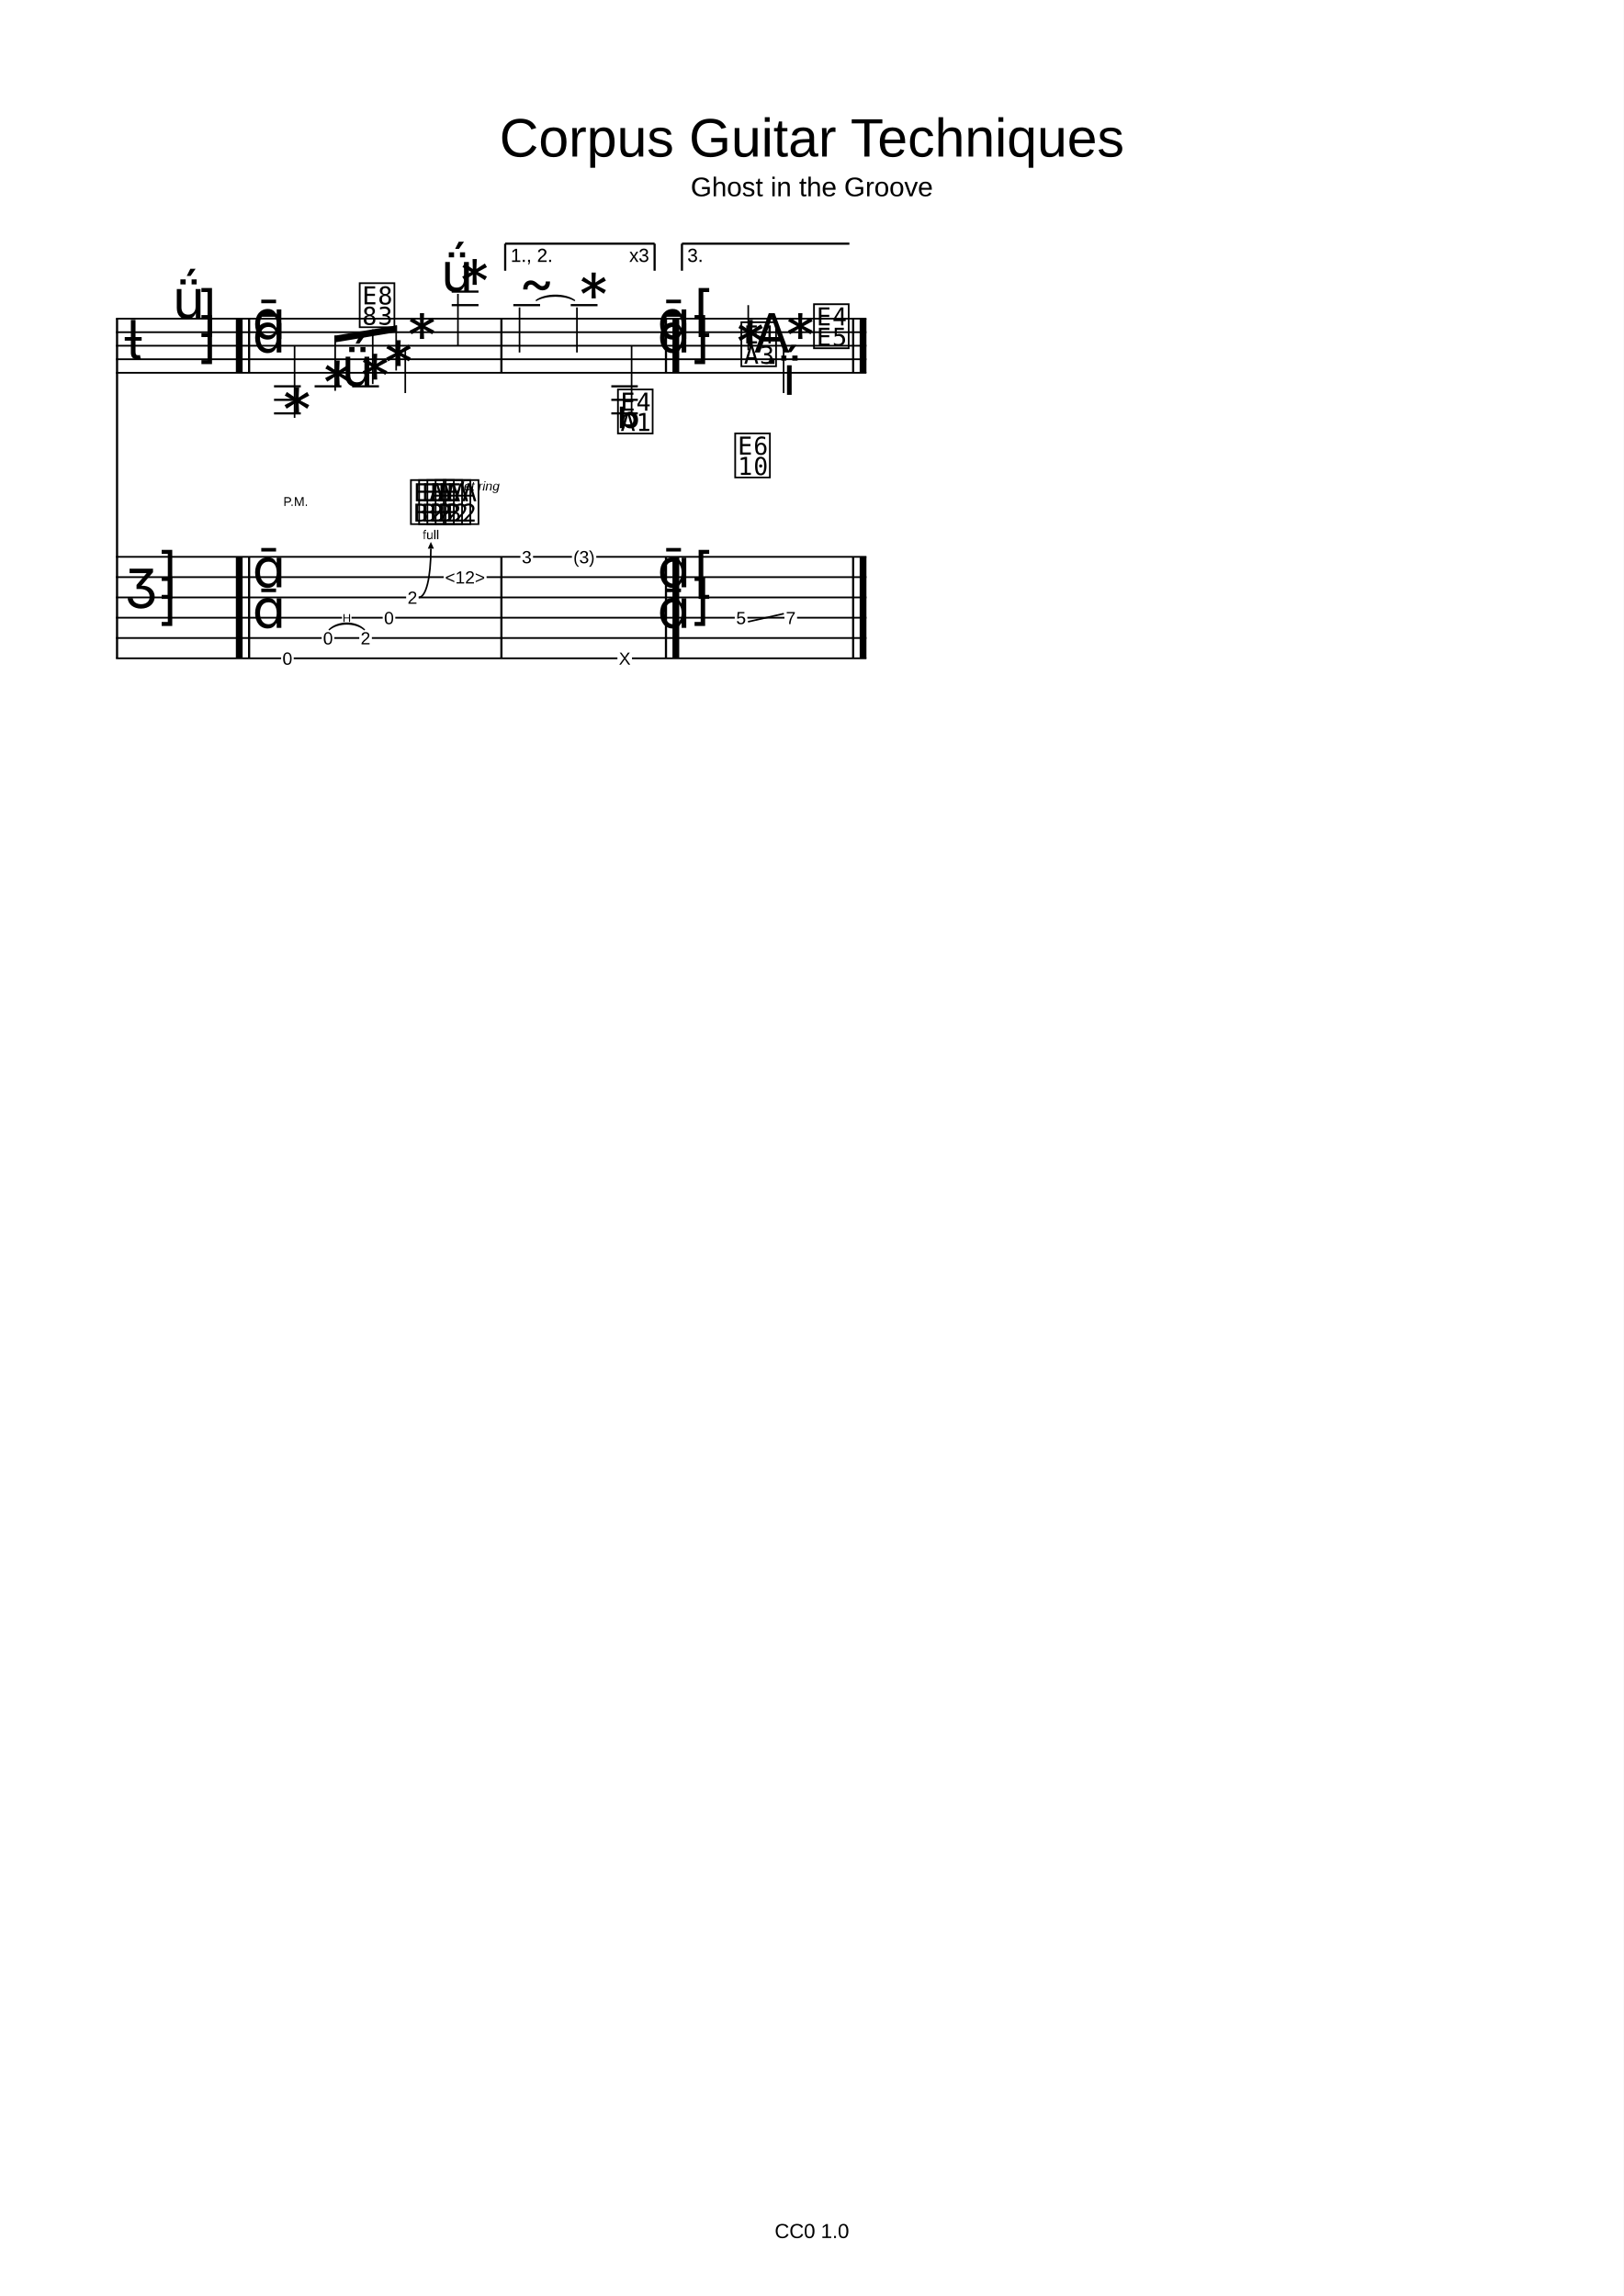
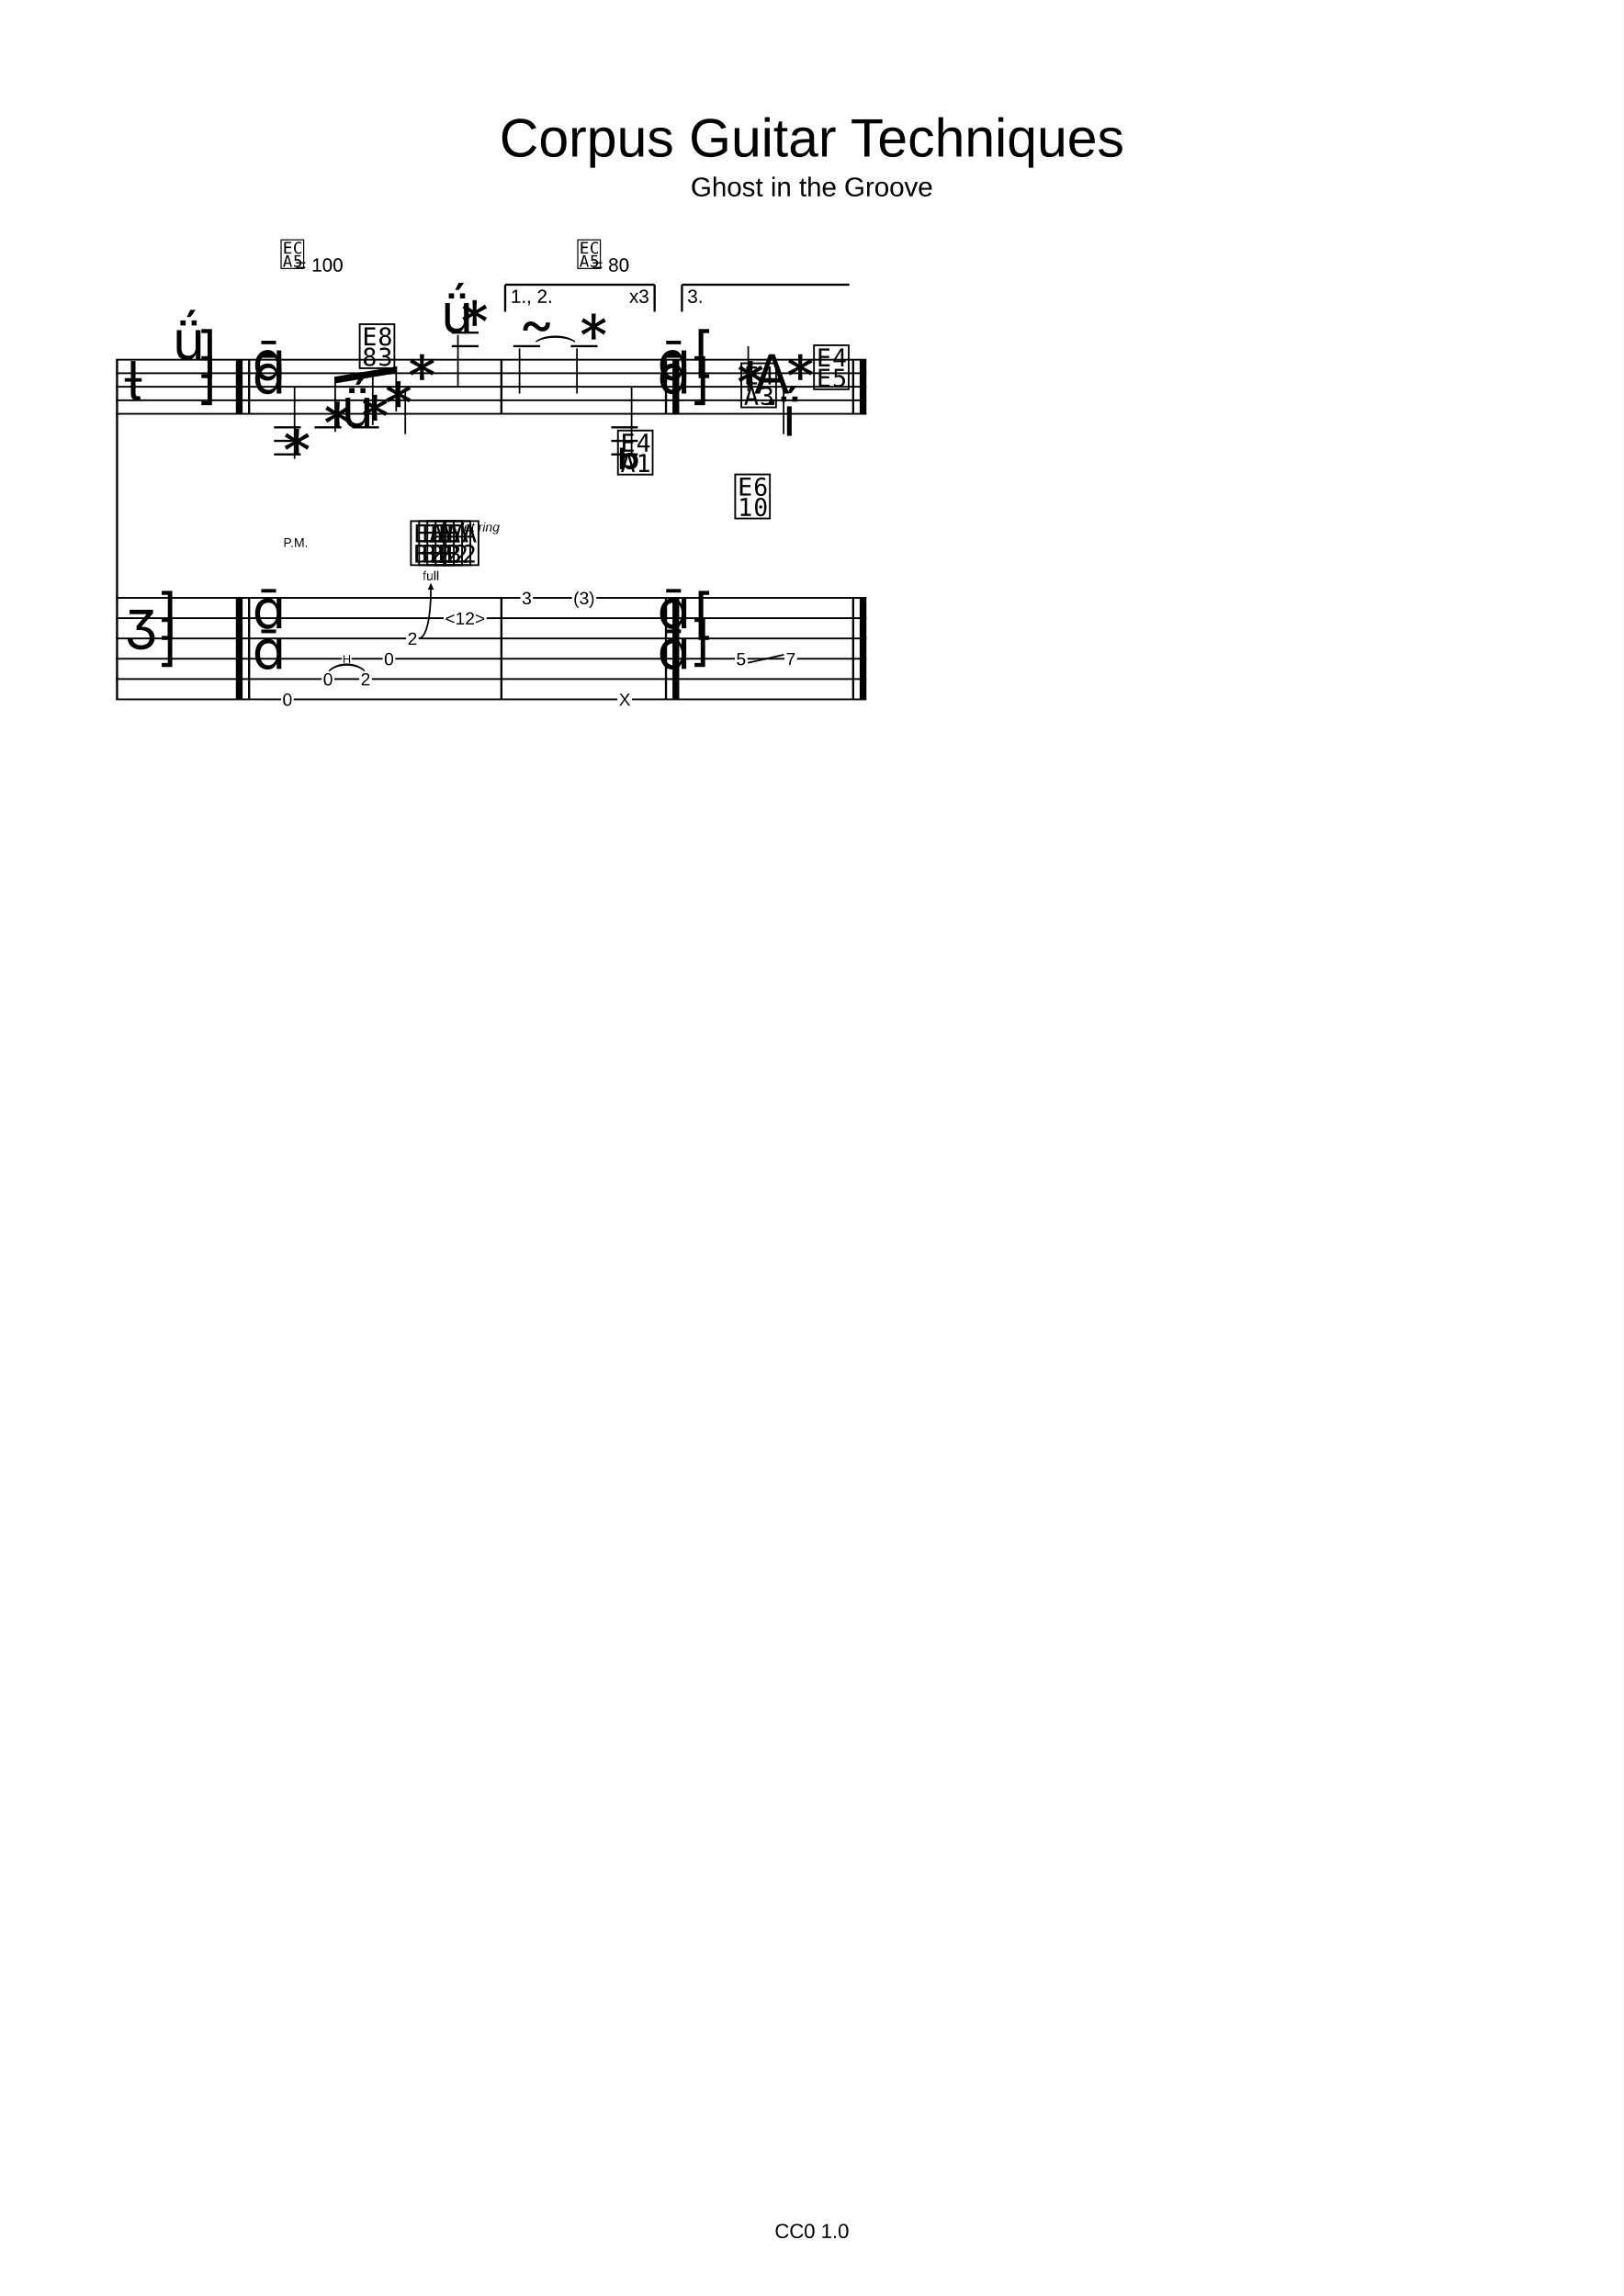
<svg xmlns="http://www.w3.org/2000/svg" width="1200" height="1697.143" viewBox="0 0 120 169.714">
  <style>@font-face{font-family:"Bravura";src:url("Bravura.otf")}text{font-family:"Bravura";font-size:4px}text.t{font-family:Arial,Helvetica,sans-serif}</style>
  <rect x="0" y="0" width="120" height="169.714" fill="white" />
  <g fill="black" stroke="black">
-     <line class="staffLine" x1="8.571" y1="23.555" x2="64.034" y2="23.555" stroke-width="0.13" />
-     <line class="staffLine" x1="8.571" y1="24.555" x2="64.034" y2="24.555" stroke-width="0.13" />
-     <line class="staffLine" x1="8.571" y1="25.555" x2="64.034" y2="25.555" stroke-width="0.13" />
-     <line class="staffLine" x1="8.571" y1="26.555" x2="64.034" y2="26.555" stroke-width="0.13" />
-     <line class="staffLine" x1="8.571" y1="27.555" x2="64.034" y2="27.555" stroke-width="0.13" />
-     <line class="barline" x1="17.681" y1="23.555" x2="17.681" y2="27.555" stroke-width="0.5" />
-     <line class="barline" x1="18.411" y1="23.555" x2="18.411" y2="27.555" stroke-width="0.16" />
-     <line class="ledgerLine" x1="20.251" y1="28.555" x2="22.231" y2="28.555" stroke-width="0.16" />
-     <line class="ledgerLine" x1="20.251" y1="29.555" x2="22.231" y2="29.555" stroke-width="0.16" />
-     <line class="ledgerLine" x1="20.251" y1="30.555" x2="22.231" y2="30.555" stroke-width="0.16" />
-     <line class="stem" x1="21.771" y1="30.887" x2="21.771" y2="25.555" stroke-width="0.12" />
-     <line class="ledgerLine" x1="23.251" y1="28.555" x2="25.231" y2="28.555" stroke-width="0.16" />
-     <line class="ledgerLine" x1="26.027" y1="28.555" x2="28.007" y2="28.555" stroke-width="0.16" />
-     <line class="stem" x1="29.952" y1="25.723" x2="29.952" y2="29.055" stroke-width="0.12" />
-     <line class="ledgerLine" x1="33.384" y1="22.555" x2="35.364" y2="22.555" stroke-width="0.16" />
-     <line class="ledgerLine" x1="33.384" y1="21.555" x2="35.364" y2="21.555" stroke-width="0.16" />
-     <line class="stem" x1="33.844" y1="21.723" x2="33.844" y2="25.555" stroke-width="0.12" />
-     <line class="stem" x1="24.771" y1="28.887" x2="24.771" y2="24.805" stroke-width="0.12" />
-     <line class="stem" x1="27.547" y1="28.387" x2="27.547" y2="24.344" stroke-width="0.12" />
-     <line class="stem" x1="29.279" y1="27.387" x2="29.279" y2="24.055" stroke-width="0.12" />
-     <line class="barline" x1="37.056" y1="23.555" x2="37.056" y2="27.555" stroke-width="0.16" />
-     <line class="ledgerLine" x1="37.936" y1="22.555" x2="39.916" y2="22.555" stroke-width="0.16" />
-     <line class="stem" x1="38.396" y1="22.723" x2="38.396" y2="26.055" stroke-width="0.12" />
-     <line class="ledgerLine" x1="42.179" y1="22.555" x2="44.159" y2="22.555" stroke-width="0.16" />
-     <line class="stem" x1="42.639" y1="22.723" x2="42.639" y2="26.055" stroke-width="0.12" />
-     <line class="ledgerLine" x1="45.179" y1="28.555" x2="47.139" y2="28.555" stroke-width="0.16" />
-     <line class="ledgerLine" x1="45.179" y1="29.555" x2="47.139" y2="29.555" stroke-width="0.16" />
-     <line class="ledgerLine" x1="45.179" y1="30.555" x2="47.139" y2="30.555" stroke-width="0.16" />
-     <line class="stem" x1="46.679" y1="30.611" x2="46.679" y2="25.555" stroke-width="0.12" />
-     <line class="barline" x1="49.219" y1="23.555" x2="49.219" y2="27.555" stroke-width="0.16" />
-     <line class="barline" x1="49.949" y1="23.555" x2="49.949" y2="27.555" stroke-width="0.5" />
-     <line class="stem" x1="55.299" y1="25.887" x2="55.299" y2="22.555" stroke-width="0.12" />
-     <line class="stem" x1="57.913" y1="25.723" x2="57.913" y2="29.055" stroke-width="0.12" />
-     <line class="barline" x1="63.054" y1="23.555" x2="63.054" y2="27.555" stroke-width="0.16" />
-     <line class="barline" x1="63.784" y1="23.555" x2="63.784" y2="27.555" stroke-width="0.5" />
-     <line class="staffLine" x1="8.571" y1="41.16" x2="64.034" y2="41.16" stroke-width="0.13" />
-     <line class="staffLine" x1="8.571" y1="42.66" x2="64.034" y2="42.66" stroke-width="0.13" />
-     <line class="staffLine" x1="8.571" y1="44.16" x2="64.034" y2="44.16" stroke-width="0.13" />
-     <line class="staffLine" x1="8.571" y1="45.66" x2="64.034" y2="45.66" stroke-width="0.13" />
-     <line class="staffLine" x1="8.571" y1="47.16" x2="64.034" y2="47.16" stroke-width="0.13" />
-     <line class="staffLine" x1="8.571" y1="48.66" x2="64.034" y2="48.66" stroke-width="0.13" />
-     <line class="barline" x1="17.681" y1="41.16" x2="17.681" y2="48.66" stroke-width="0.5" />
-     <line class="barline" x1="18.411" y1="41.16" x2="18.411" y2="48.66" stroke-width="0.16" />
-     <line class="barline" x1="37.056" y1="41.16" x2="37.056" y2="48.66" stroke-width="0.16" />
-     <line class="barline" x1="49.219" y1="41.16" x2="49.219" y2="48.66" stroke-width="0.16" />
-     <line class="barline" x1="49.949" y1="41.16" x2="49.949" y2="48.66" stroke-width="0.5" />
-     <line class="slide" x1="55.28" y1="45.96" x2="57.931" y2="45.36" stroke-width="0.12" />
-     <line class="barline" x1="63.054" y1="41.16" x2="63.054" y2="48.66" stroke-width="0.16" />
-     <line class="barline" x1="63.784" y1="41.16" x2="63.784" y2="48.66" stroke-width="0.5" />
-     <line class="volta" x1="37.336" y1="18.011" x2="48.379" y2="18.011" stroke-width="0.16" />
-     <line class="volta" x1="37.336" y1="18.011" x2="37.336" y2="20.011" stroke-width="0.16" />
-     <line class="volta" x1="48.379" y1="18.011" x2="48.379" y2="20.011" stroke-width="0.16" />
-     <line class="volta" x1="50.399" y1="18.011" x2="62.774" y2="18.011" stroke-width="0.16" />
-     <line class="volta" x1="50.399" y1="18.011" x2="50.399" y2="20.011" stroke-width="0.16" />
-     <line class="barline" x1="8.651" y1="23.555" x2="8.651" y2="48.66" stroke-width="0.16" />
-     <polygon class="beam" stroke="none" points="24.711,24.815 29.339,24.045 29.339,24.545 24.711,25.315" />
-     <text class="clef" x="9.171" y="26.555" stroke="none"></text>
-     <text class="keySignature" x="12.755" y="23.555" stroke="none"></text>
-     <text class="timeSignature" x="14.651" y="24.555" stroke="none"></text>
-     <text class="timeSignature" x="14.651" y="26.555" stroke="none"></text>
-     <text class="repeat" x="18.651" y="25.055" stroke="none"></text>
-     <text class="repeat" x="18.651" y="26.055" stroke="none"></text>
-     <text class="notehead" x="20.651" y="31.055" stroke="none"></text>
-     <text class="notehead" x="23.651" y="29.055" stroke="none"></text>
-     <text class="notehead" x="26.427" y="28.555" stroke="none"></text>
-     <text class="accidental" x="25.231" y="28.555" stroke="none"></text>
-     <text class="notehead" x="28.159" y="27.555" stroke="none"></text>
-     <text class="notehead" x="29.892" y="25.555" stroke="none"></text>
-     <text class="notehead" x="33.784" y="21.555" stroke="none"></text>
-     <text class="accidental" x="32.588" y="21.555" stroke="none"></text>
-     <text class="tuplet" x="26.393" y="23.998" stroke="none"></text>
-     <text class="notehead" x="38.336" y="22.555" stroke="none"></text>
-     <text class="notehead" x="42.579" y="22.555" stroke="none"></text>
-     <text class="notehead" x="45.579" y="31.055" stroke="none"></text>
-     <text class="articulation" x="45.481" y="31.855" stroke="none"></text>
-     <text class="repeat" x="48.579" y="25.055" stroke="none"></text>
-     <text class="repeat" x="48.579" y="26.055" stroke="none"></text>
-     <text class="timeSignature" x="51.197" y="24.555" stroke="none"></text>
-     <text class="timeSignature" x="51.099" y="26.555" stroke="none"></text>
-     <text class="notehead" x="54.179" y="26.055" stroke="none"></text>
-     <text class="dot" x="55.659" y="26.055" stroke="none"></text>
-     <text class="articulation" x="54.601" y="26.887" stroke="none"></text>
-     <text class="notehead" x="57.853" y="25.555" stroke="none"></text>
-     <text class="flag" x="57.853" y="29.187" stroke="none"></text>
-     <text class="rest" x="59.97" y="25.555" stroke="none"></text>
-     <text class="clef" x="9.183" y="44.942" stroke="none"></text>
-     <text class="timeSignature" x="11.715" y="43.91" stroke="none"></text>
-     <text class="timeSignature" x="11.715" y="45.91" stroke="none"></text>
-     <text class="repeat" x="18.651" y="43.41" stroke="none"></text>
-     <text class="repeat" x="18.651" y="46.41" stroke="none"></text>
-     <text class="repeat" x="48.579" y="43.41" stroke="none"></text>
-     <text class="repeat" x="48.579" y="46.41" stroke="none"></text>
-     <text class="timeSignature" x="51.197" y="43.91" stroke="none"></text>
-     <text class="timeSignature" x="51.099" y="45.91" stroke="none"></text>
-     <text class="vibrato" x="30.178" y="38.553" stroke="none"></text>
-     <text class="vibrato" x="30.786" y="38.553" stroke="none"></text>
-     <text class="vibrato" x="31.394" y="38.553" stroke="none"></text>
-     <text class="vibrato" x="32.002" y="38.553" stroke="none"></text>
-     <text class="vibrato" x="32.61" y="38.553" stroke="none"></text>
-     <text class="technique" x="54.145" y="35.103" stroke="none"></text>
+     <line class="staffLine" x1="8.571" y1="26.588" x2="64.034" y2="26.588" stroke-width="0.13" />
+     <line class="staffLine" x1="8.571" y1="27.588" x2="64.034" y2="27.588" stroke-width="0.13" />
+     <line class="staffLine" x1="8.571" y1="28.588" x2="64.034" y2="28.588" stroke-width="0.13" />
+     <line class="staffLine" x1="8.571" y1="29.588" x2="64.034" y2="29.588" stroke-width="0.13" />
+     <line class="staffLine" x1="8.571" y1="30.588" x2="64.034" y2="30.588" stroke-width="0.13" />
+     <line class="barline" x1="17.681" y1="26.588" x2="17.681" y2="30.588" stroke-width="0.5" />
+     <line class="barline" x1="18.411" y1="26.588" x2="18.411" y2="30.588" stroke-width="0.16" />
+     <line class="ledgerLine" x1="20.251" y1="31.588" x2="22.231" y2="31.588" stroke-width="0.16" />
+     <line class="ledgerLine" x1="20.251" y1="32.588" x2="22.231" y2="32.588" stroke-width="0.16" />
+     <line class="ledgerLine" x1="20.251" y1="33.588" x2="22.231" y2="33.588" stroke-width="0.16" />
+     <line class="stem" x1="21.771" y1="33.92" x2="21.771" y2="28.588" stroke-width="0.12" />
+     <line class="ledgerLine" x1="23.251" y1="31.588" x2="25.231" y2="31.588" stroke-width="0.16" />
+     <line class="ledgerLine" x1="26.027" y1="31.588" x2="28.007" y2="31.588" stroke-width="0.16" />
+     <line class="stem" x1="29.952" y1="28.756" x2="29.952" y2="32.088" stroke-width="0.12" />
+     <line class="ledgerLine" x1="33.384" y1="25.588" x2="35.364" y2="25.588" stroke-width="0.16" />
+     <line class="ledgerLine" x1="33.384" y1="24.588" x2="35.364" y2="24.588" stroke-width="0.16" />
+     <line class="stem" x1="33.844" y1="24.756" x2="33.844" y2="28.588" stroke-width="0.12" />
+     <line class="stem" x1="24.771" y1="31.92" x2="24.771" y2="27.838" stroke-width="0.12" />
+     <line class="stem" x1="27.547" y1="31.42" x2="27.547" y2="27.376" stroke-width="0.12" />
+     <line class="stem" x1="29.279" y1="30.42" x2="29.279" y2="27.088" stroke-width="0.12" />
+     <line class="barline" x1="37.056" y1="26.588" x2="37.056" y2="30.588" stroke-width="0.16" />
+     <line class="ledgerLine" x1="37.936" y1="25.588" x2="39.916" y2="25.588" stroke-width="0.16" />
+     <line class="stem" x1="38.396" y1="25.756" x2="38.396" y2="29.088" stroke-width="0.12" />
+     <line class="ledgerLine" x1="42.179" y1="25.588" x2="44.159" y2="25.588" stroke-width="0.16" />
+     <line class="stem" x1="42.639" y1="25.756" x2="42.639" y2="29.088" stroke-width="0.12" />
+     <line class="ledgerLine" x1="45.179" y1="31.588" x2="47.139" y2="31.588" stroke-width="0.16" />
+     <line class="ledgerLine" x1="45.179" y1="32.588" x2="47.139" y2="32.588" stroke-width="0.16" />
+     <line class="ledgerLine" x1="45.179" y1="33.588" x2="47.139" y2="33.588" stroke-width="0.16" />
+     <line class="stem" x1="46.679" y1="33.644" x2="46.679" y2="28.588" stroke-width="0.12" />
+     <line class="barline" x1="49.219" y1="26.588" x2="49.219" y2="30.588" stroke-width="0.16" />
+     <line class="barline" x1="49.949" y1="26.588" x2="49.949" y2="30.588" stroke-width="0.5" />
+     <line class="stem" x1="55.299" y1="28.92" x2="55.299" y2="25.588" stroke-width="0.12" />
+     <line class="stem" x1="57.913" y1="28.756" x2="57.913" y2="32.088" stroke-width="0.12" />
+     <line class="barline" x1="63.054" y1="26.588" x2="63.054" y2="30.588" stroke-width="0.16" />
+     <line class="barline" x1="63.784" y1="26.588" x2="63.784" y2="30.588" stroke-width="0.5" />
+     <line class="staffLine" x1="8.571" y1="44.193" x2="64.034" y2="44.193" stroke-width="0.13" />
+     <line class="staffLine" x1="8.571" y1="45.693" x2="64.034" y2="45.693" stroke-width="0.13" />
+     <line class="staffLine" x1="8.571" y1="47.193" x2="64.034" y2="47.193" stroke-width="0.13" />
+     <line class="staffLine" x1="8.571" y1="48.693" x2="64.034" y2="48.693" stroke-width="0.13" />
+     <line class="staffLine" x1="8.571" y1="50.193" x2="64.034" y2="50.193" stroke-width="0.13" />
+     <line class="staffLine" x1="8.571" y1="51.693" x2="64.034" y2="51.693" stroke-width="0.13" />
+     <line class="barline" x1="17.681" y1="44.193" x2="17.681" y2="51.693" stroke-width="0.5" />
+     <line class="barline" x1="18.411" y1="44.193" x2="18.411" y2="51.693" stroke-width="0.16" />
+     <line class="barline" x1="37.056" y1="44.193" x2="37.056" y2="51.693" stroke-width="0.16" />
+     <line class="barline" x1="49.219" y1="44.193" x2="49.219" y2="51.693" stroke-width="0.16" />
+     <line class="barline" x1="49.949" y1="44.193" x2="49.949" y2="51.693" stroke-width="0.5" />
+     <line class="slide" x1="55.28" y1="48.993" x2="57.931" y2="48.393" stroke-width="0.12" />
+     <line class="barline" x1="63.054" y1="44.193" x2="63.054" y2="51.693" stroke-width="0.16" />
+     <line class="barline" x1="63.784" y1="44.193" x2="63.784" y2="51.693" stroke-width="0.5" />
+     <line class="volta" x1="37.336" y1="21.044" x2="48.379" y2="21.044" stroke-width="0.16" />
+     <line class="volta" x1="37.336" y1="21.044" x2="37.336" y2="23.044" stroke-width="0.16" />
+     <line class="volta" x1="48.379" y1="21.044" x2="48.379" y2="23.044" stroke-width="0.16" />
+     <line class="volta" x1="50.399" y1="21.044" x2="62.774" y2="21.044" stroke-width="0.16" />
+     <line class="volta" x1="50.399" y1="21.044" x2="50.399" y2="23.044" stroke-width="0.16" />
+     <line class="barline" x1="8.651" y1="26.588" x2="8.651" y2="51.693" stroke-width="0.16" />
+     <polygon class="beam" stroke="none" points="24.711,27.848 29.339,27.078 29.339,27.578 24.711,28.348" />
+     <text class="clef" x="9.171" y="29.588" stroke="none"></text>
+     <text class="keySignature" x="12.755" y="26.588" stroke="none"></text>
+     <text class="timeSignature" x="14.651" y="27.588" stroke="none"></text>
+     <text class="timeSignature" x="14.651" y="29.588" stroke="none"></text>
+     <text class="repeat" x="18.651" y="28.088" stroke="none"></text>
+     <text class="repeat" x="18.651" y="29.088" stroke="none"></text>
+     <text class="notehead" x="20.651" y="34.088" stroke="none"></text>
+     <text class="notehead" x="23.651" y="32.088" stroke="none"></text>
+     <text class="notehead" x="26.427" y="31.588" stroke="none"></text>
+     <text class="accidental" x="25.231" y="31.588" stroke="none"></text>
+     <text class="notehead" x="28.159" y="30.588" stroke="none"></text>
+     <text class="notehead" x="29.892" y="28.588" stroke="none"></text>
+     <text class="notehead" x="33.784" y="24.588" stroke="none"></text>
+     <text class="accidental" x="32.588" y="24.588" stroke="none"></text>
+     <text class="tuplet" x="26.393" y="27.031" stroke="none"></text>
+     <text class="notehead" x="38.336" y="25.588" stroke="none"></text>
+     <text class="notehead" x="42.579" y="25.588" stroke="none"></text>
+     <text class="notehead" x="45.579" y="34.088" stroke="none"></text>
+     <text class="articulation" x="45.481" y="34.888" stroke="none"></text>
+     <text class="repeat" x="48.579" y="28.088" stroke="none"></text>
+     <text class="repeat" x="48.579" y="29.088" stroke="none"></text>
+     <text class="timeSignature" x="51.197" y="27.588" stroke="none"></text>
+     <text class="timeSignature" x="51.099" y="29.588" stroke="none"></text>
+     <text class="notehead" x="54.179" y="29.088" stroke="none"></text>
+     <text class="dot" x="55.659" y="29.088" stroke="none"></text>
+     <text class="articulation" x="54.601" y="29.92" stroke="none"></text>
+     <text class="notehead" x="57.853" y="28.588" stroke="none"></text>
+     <text class="flag" x="57.853" y="32.22" stroke="none"></text>
+     <text class="rest" x="59.97" y="28.588" stroke="none"></text>
+     <text class="clef" x="9.183" y="47.975" stroke="none"></text>
+     <text class="timeSignature" x="11.715" y="46.943" stroke="none"></text>
+     <text class="timeSignature" x="11.715" y="48.943" stroke="none"></text>
+     <text class="repeat" x="18.651" y="46.443" stroke="none"></text>
+     <text class="repeat" x="18.651" y="49.443" stroke="none"></text>
+     <text class="repeat" x="48.579" y="46.443" stroke="none"></text>
+     <text class="repeat" x="48.579" y="49.443" stroke="none"></text>
+     <text class="timeSignature" x="51.197" y="46.943" stroke="none"></text>
+     <text class="timeSignature" x="51.099" y="48.943" stroke="none"></text>
+     <text class="vibrato" x="30.178" y="41.586" stroke="none"></text>
+     <text class="vibrato" x="30.786" y="41.586" stroke="none"></text>
+     <text class="vibrato" x="31.394" y="41.586" stroke="none"></text>
+     <text class="vibrato" x="32.002" y="41.586" stroke="none"></text>
+     <text class="vibrato" x="32.61" y="41.586" stroke="none"></text>
+     <text class="technique" x="54.145" y="38.136" stroke="none"></text>
+     <text class="tempo" x="20.651" y="19.72" style="font-size:2.6px" stroke="none"></text>
+     <text class="tempo" x="42.579" y="19.72" style="font-size:2.6px" stroke="none"></text>
    <text class="t credit" x="60" y="11.571" style="font-size:4px" text-anchor="middle" stroke="none">Corpus Guitar Techniques</text>
    <text class="t credit" x="60" y="14.511" style="font-size:2px" text-anchor="middle" stroke="none">Ghost in the Groove</text>
-     <rect class="knockout" x="20.776" y="48.088" width="0.931" height="1.144" fill="white" stroke="none" />
-     <text class="t fretNumber" x="21.241" y="49.128" style="font-size:1.3px" text-anchor="middle" stroke="none">0</text>
-     <rect class="knockout" x="23.776" y="46.588" width="0.931" height="1.144" fill="white" stroke="none" />
-     <text class="t fretNumber" x="24.241" y="47.628" style="font-size:1.3px" text-anchor="middle" stroke="none">0</text>
-     <rect class="knockout" x="26.552" y="46.588" width="0.931" height="1.144" fill="white" stroke="none" />
-     <text class="t fretNumber" x="27.017" y="47.628" style="font-size:1.3px" text-anchor="middle" stroke="none">2</text>
-     <rect class="knockout" x="25.278" y="45.292" width="0.703" height="0.748" fill="white" stroke="none" />
-     <text class="t technique" x="25.629" y="45.972" style="font-size:0.85px" text-anchor="middle" stroke="none">H</text>
-     <rect class="knockout" x="28.284" y="45.088" width="0.931" height="1.144" fill="white" stroke="none" />
-     <text class="t fretNumber" x="28.749" y="46.128" style="font-size:1.3px" text-anchor="middle" stroke="none">0</text>
-     <rect class="knockout" x="30.016" y="43.588" width="0.931" height="1.144" fill="white" stroke="none" />
-     <text class="t fretNumber" x="30.482" y="44.628" style="font-size:1.3px" text-anchor="middle" stroke="none">2</text>
-     <rect class="knockout" x="32.788" y="42.088" width="3.172" height="1.144" fill="white" stroke="none" />
-     <text class="t fretNumber" x="34.374" y="43.128" style="font-size:1.3px" text-anchor="middle" stroke="none">&lt;12&gt;</text>
-     <rect class="knockout" x="38.461" y="40.588" width="0.931" height="1.144" fill="white" stroke="none" />
-     <text class="t fretNumber" x="38.926" y="41.628" style="font-size:1.3px" text-anchor="middle" stroke="none">3</text>
-     <rect class="knockout" x="42.27" y="40.588" width="1.797" height="1.144" fill="white" stroke="none" />
-     <text class="t fretNumber" x="43.169" y="41.628" style="font-size:1.3px" text-anchor="middle" stroke="none">(3)</text>
-     <rect class="knockout" x="45.631" y="48.088" width="1.075" height="1.144" fill="white" stroke="none" />
-     <text class="t fretNumber" x="46.169" y="49.128" style="font-size:1.3px" text-anchor="middle" stroke="none">X</text>
-     <rect class="knockout" x="54.303" y="45.088" width="0.931" height="1.144" fill="white" stroke="none" />
-     <text class="t fretNumber" x="54.769" y="46.128" style="font-size:1.3px" text-anchor="middle" stroke="none">5</text>
-     <rect class="knockout" x="57.977" y="45.088" width="0.931" height="1.144" fill="white" stroke="none" />
-     <text class="t fretNumber" x="58.443" y="46.128" style="font-size:1.3px" text-anchor="middle" stroke="none">7</text>
-     <text class="t technique" x="20.941" y="37.403" style="font-size:0.95px" text-anchor="start" stroke="none">P.M.</text>
-     <text class="t technique" x="34.074" y="36.253" style="font-size:0.95px;font-style:italic" text-anchor="start" stroke="none">let ring</text>
-     <text class="t bend" x="31.843" y="39.853" style="font-size:0.95px" text-anchor="middle" stroke="none">full</text>
-     <text class="t volta" x="37.736" y="19.361" style="font-size:1.4px" text-anchor="start" stroke="none">1., 2.</text>
-     <text class="t volta" x="50.799" y="19.361" style="font-size:1.4px" text-anchor="start" stroke="none">3.</text>
-     <text class="t repeat" x="47.979" y="19.361" style="font-size:1.4px" text-anchor="end" stroke="none">x3</text>
+     <rect class="knockout" x="20.776" y="51.121" width="0.931" height="1.144" fill="white" stroke="none" />
+     <text class="t fretNumber" x="21.241" y="52.161" style="font-size:1.3px" text-anchor="middle" stroke="none">0</text>
+     <rect class="knockout" x="23.776" y="49.621" width="0.931" height="1.144" fill="white" stroke="none" />
+     <text class="t fretNumber" x="24.241" y="50.661" style="font-size:1.3px" text-anchor="middle" stroke="none">0</text>
+     <rect class="knockout" x="26.552" y="49.621" width="0.931" height="1.144" fill="white" stroke="none" />
+     <text class="t fretNumber" x="27.017" y="50.661" style="font-size:1.3px" text-anchor="middle" stroke="none">2</text>
+     <rect class="knockout" x="25.278" y="48.325" width="0.703" height="0.748" fill="white" stroke="none" />
+     <text class="t technique" x="25.629" y="49.005" style="font-size:0.85px" text-anchor="middle" stroke="none">H</text>
+     <rect class="knockout" x="28.284" y="48.121" width="0.931" height="1.144" fill="white" stroke="none" />
+     <text class="t fretNumber" x="28.749" y="49.161" style="font-size:1.3px" text-anchor="middle" stroke="none">0</text>
+     <rect class="knockout" x="30.016" y="46.621" width="0.931" height="1.144" fill="white" stroke="none" />
+     <text class="t fretNumber" x="30.482" y="47.661" style="font-size:1.3px" text-anchor="middle" stroke="none">2</text>
+     <rect class="knockout" x="32.788" y="45.121" width="3.172" height="1.144" fill="white" stroke="none" />
+     <text class="t fretNumber" x="34.374" y="46.161" style="font-size:1.3px" text-anchor="middle" stroke="none">&lt;12&gt;</text>
+     <rect class="knockout" x="38.461" y="43.621" width="0.931" height="1.144" fill="white" stroke="none" />
+     <text class="t fretNumber" x="38.926" y="44.661" style="font-size:1.3px" text-anchor="middle" stroke="none">3</text>
+     <rect class="knockout" x="42.27" y="43.621" width="1.797" height="1.144" fill="white" stroke="none" />
+     <text class="t fretNumber" x="43.169" y="44.661" style="font-size:1.3px" text-anchor="middle" stroke="none">(3)</text>
+     <rect class="knockout" x="45.631" y="51.121" width="1.075" height="1.144" fill="white" stroke="none" />
+     <text class="t fretNumber" x="46.169" y="52.161" style="font-size:1.3px" text-anchor="middle" stroke="none">X</text>
+     <rect class="knockout" x="54.303" y="48.121" width="0.931" height="1.144" fill="white" stroke="none" />
+     <text class="t fretNumber" x="54.769" y="49.161" style="font-size:1.3px" text-anchor="middle" stroke="none">5</text>
+     <rect class="knockout" x="57.977" y="48.121" width="0.931" height="1.144" fill="white" stroke="none" />
+     <text class="t fretNumber" x="58.443" y="49.161" style="font-size:1.3px" text-anchor="middle" stroke="none">7</text>
+     <text class="t technique" x="20.941" y="40.436" style="font-size:0.95px" text-anchor="start" stroke="none">P.M.</text>
+     <text class="t technique" x="34.074" y="39.286" style="font-size:0.95px;font-style:italic" text-anchor="start" stroke="none">let ring</text>
+     <text class="t bend" x="31.843" y="42.886" style="font-size:0.95px" text-anchor="middle" stroke="none">full</text>
+     <text class="t volta" x="37.736" y="22.394" style="font-size:1.4px" text-anchor="start" stroke="none">1., 2.</text>
+     <text class="t volta" x="50.799" y="22.394" style="font-size:1.4px" text-anchor="start" stroke="none">3.</text>
+     <text class="t repeat" x="47.979" y="22.394" style="font-size:1.4px" text-anchor="end" stroke="none">x3</text>
+     <text class="t tempo" x="21.815" y="20.07" style="font-size:1.4px" text-anchor="start" stroke="none">= 100</text>
+     <text class="t tempo" x="43.742" y="20.07" style="font-size:1.4px" text-anchor="start" stroke="none">= 80</text>
    <text class="t credit" x="60" y="165.429" style="font-size:1.5px" text-anchor="middle" stroke="none">CC0 1.0</text>
-     <path class="tie" stroke-width="0.1" stroke-linejoin="round" d="M39.636,22.205 C40.342,21.699 41.753,21.699 42.459,22.205 C41.753,21.779 40.342,21.779 39.636,22.205Z" />
-     <path class="slur" stroke-width="0.1" stroke-linejoin="round" d="M24.332,46.542 C24.981,45.902 26.278,45.902 26.927,46.542 C26.278,45.982 24.981,45.982 24.332,46.542Z" />
-     <path class="bend" fill="none" stroke-width="0.12" d="M30.943,44.16 C31.483,44.16 31.843,42.718 31.843,40.553" />
-     <polygon class="bend" stroke="none" points="31.843,40.053 31.618,40.553 32.068,40.553" />
+     <path class="tie" stroke-width="0.1" stroke-linejoin="round" d="M39.636,25.238 C40.342,24.732 41.753,24.732 42.459,25.238 C41.753,24.812 40.342,24.812 39.636,25.238Z" />
+     <path class="slur" stroke-width="0.1" stroke-linejoin="round" d="M24.332,49.575 C24.981,48.935 26.278,48.935 26.927,49.575 C26.278,49.015 24.981,49.015 24.332,49.575Z" />
+     <path class="bend" fill="none" stroke-width="0.12" d="M30.943,47.193 C31.483,47.193 31.843,45.75 31.843,43.586" />
+     <polygon class="bend" stroke="none" points="31.843,43.086 31.618,43.586 32.068,43.586" />
  </g>
</svg>
